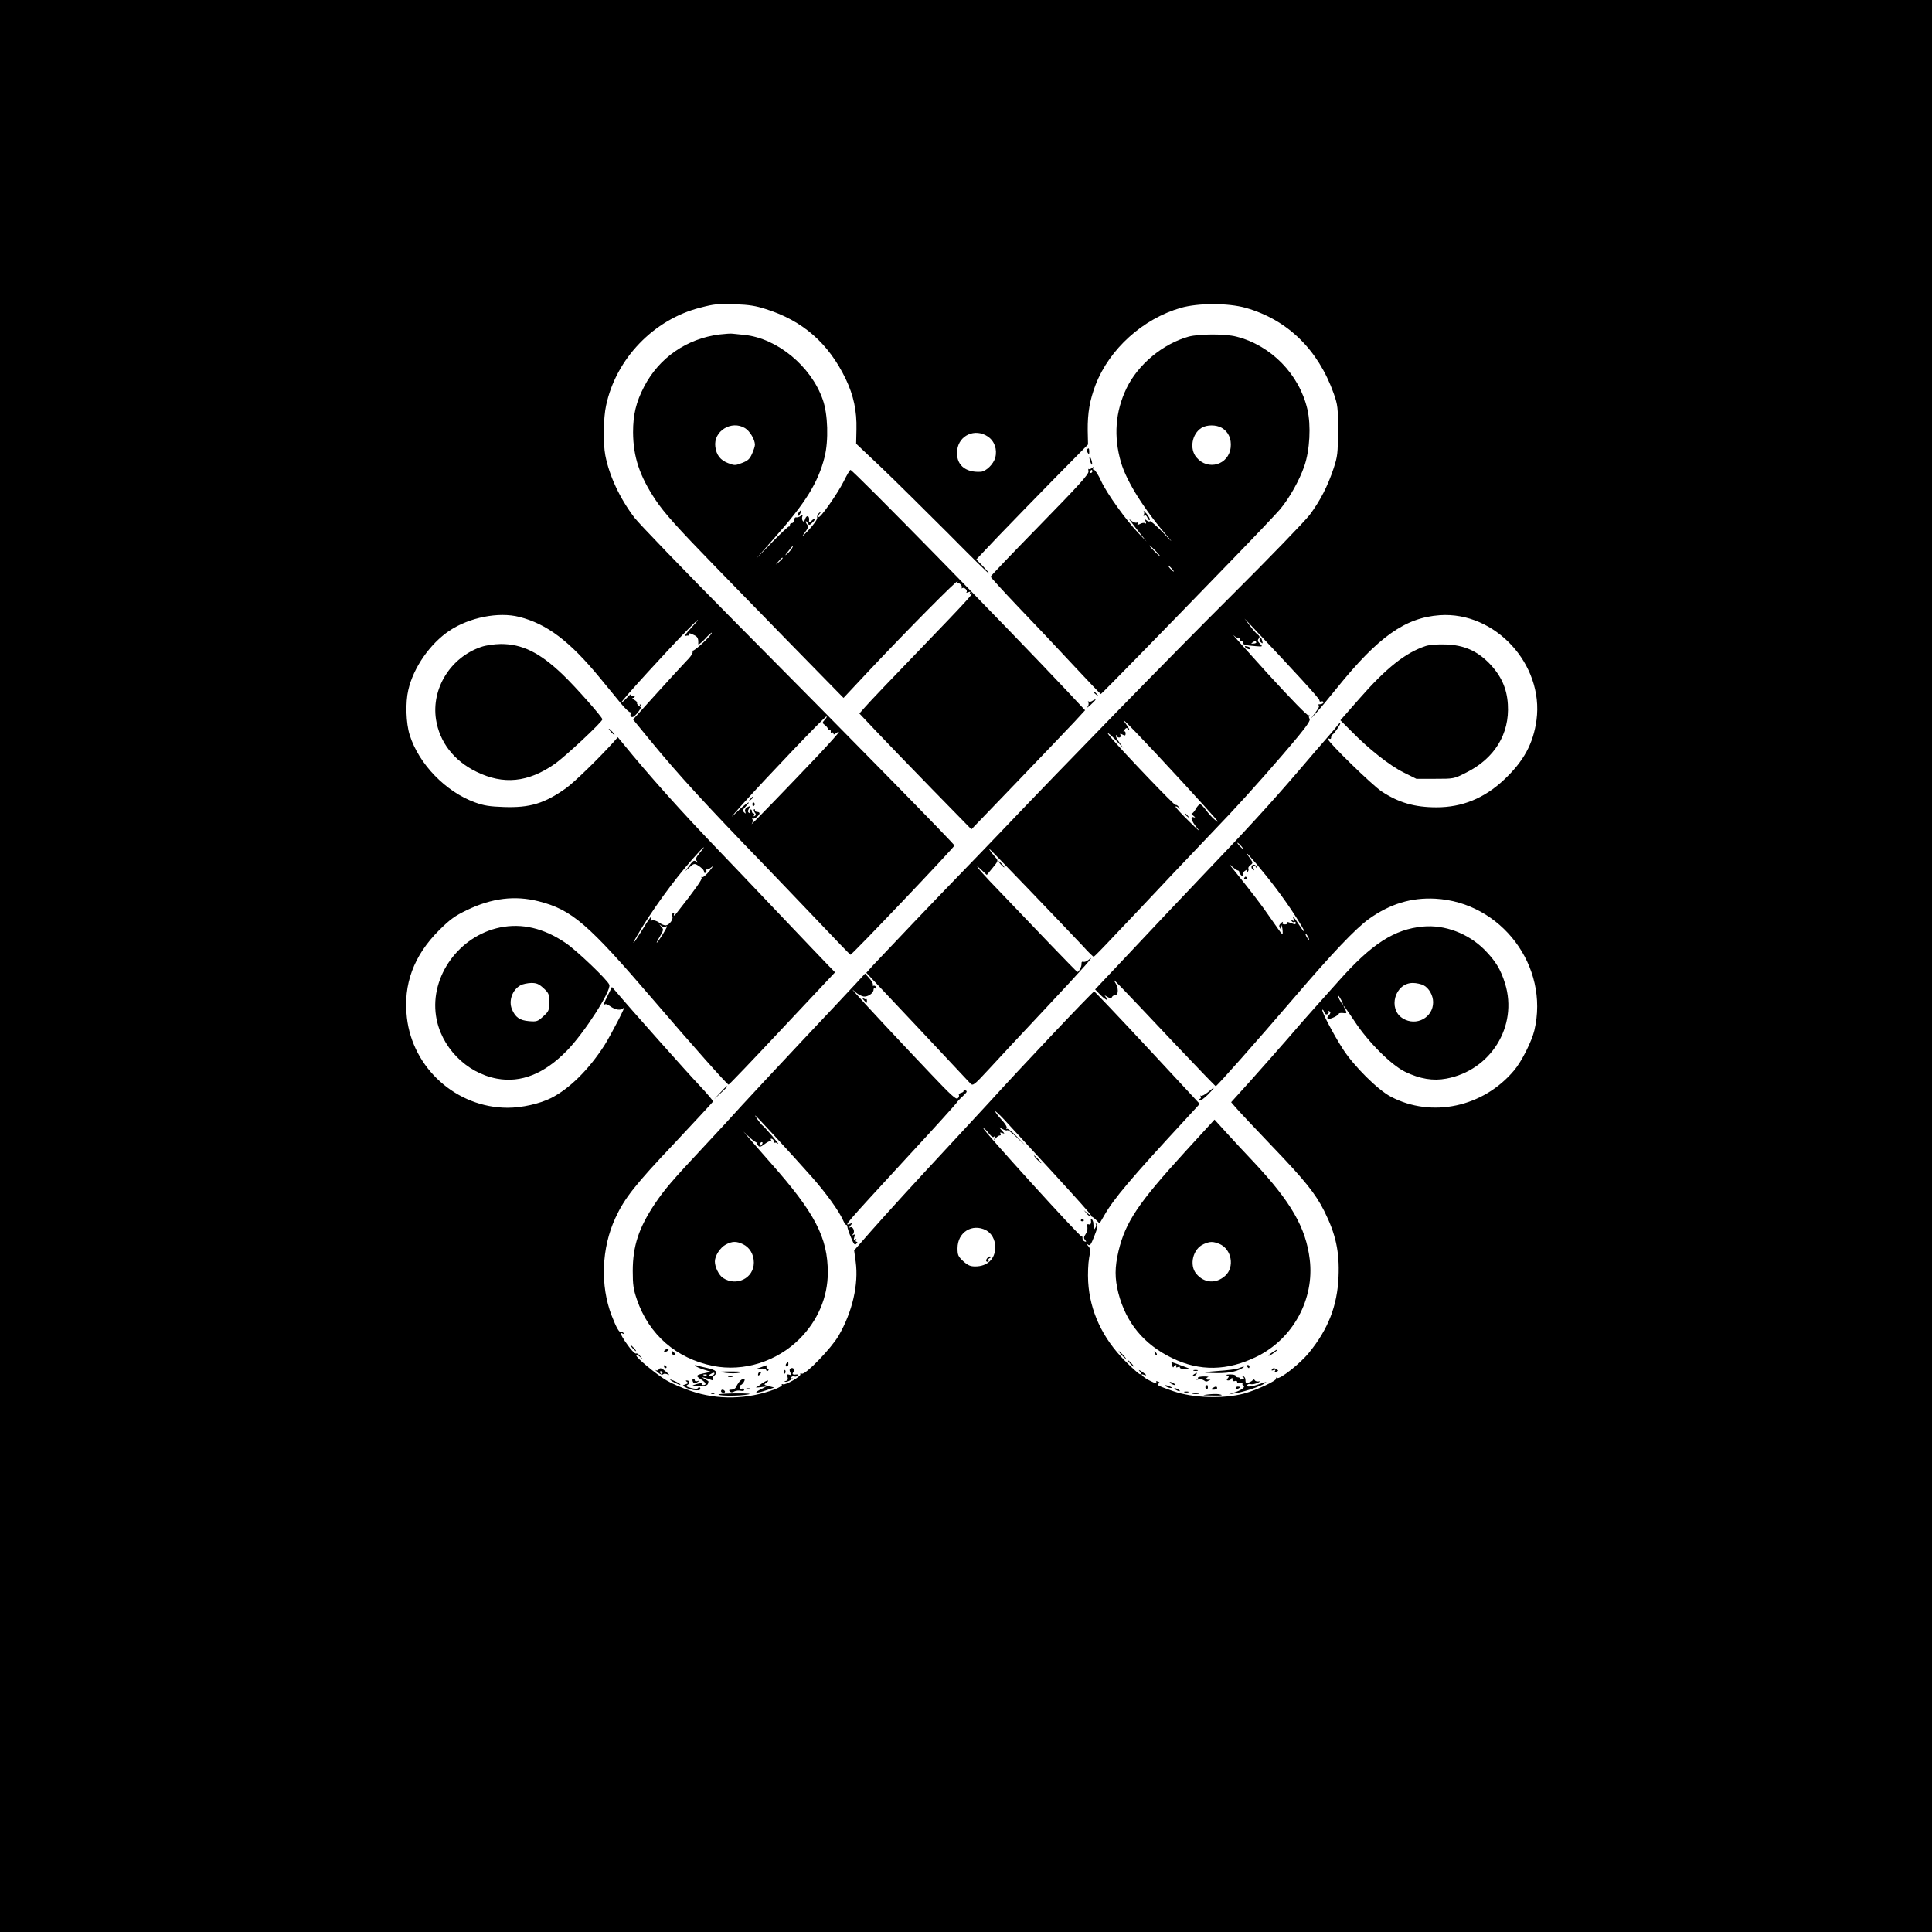
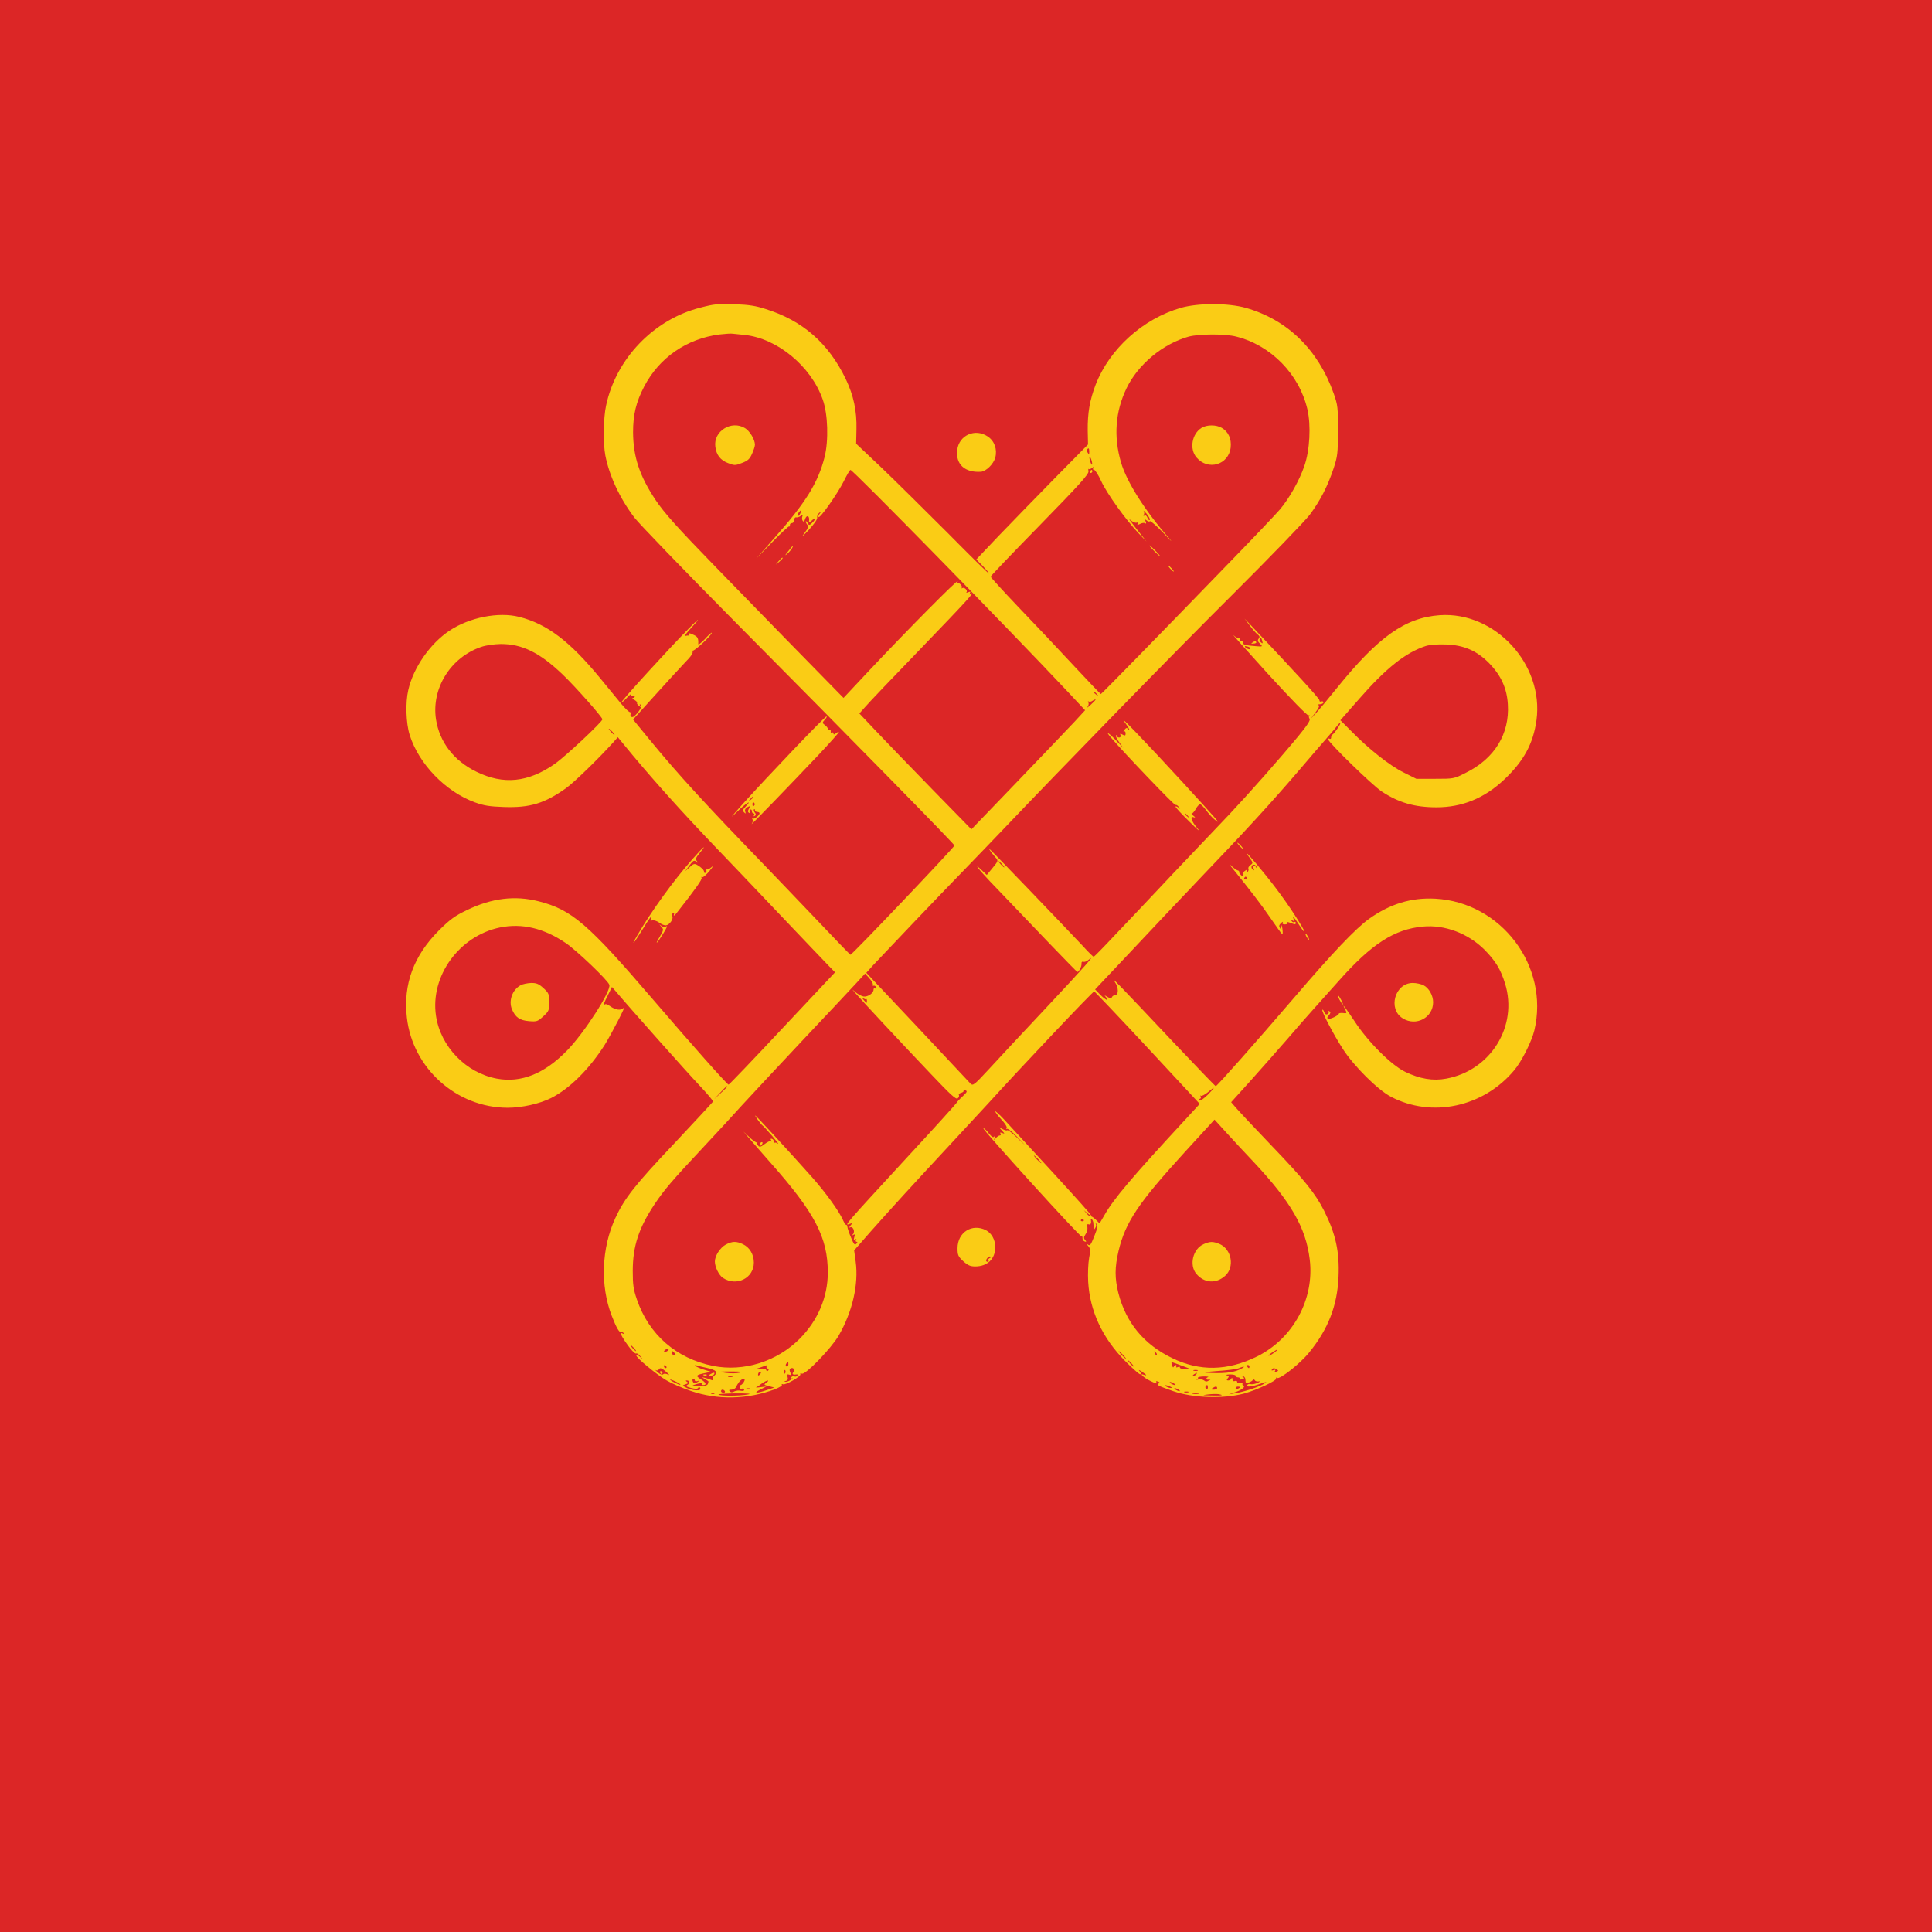
<svg xmlns="http://www.w3.org/2000/svg" version="1.0" width="1254pt" height="1254pt" viewBox="0 0 1254 1254" preserveAspectRatio="xMidYMid meet">
-   <g transform="translate(0,1254) scale(0.1,-0.1)" fill="#000000" stroke="none">
+   <rect width="1254" height="1254" fill="#FACC15" />
+   <g transform="translate(0,1254) scale(0.1,-0.1)" fill="#DC2626" stroke="none">
    <path d="M0 6270 l0 -6270 6270 0 6270 0 0 6270 0 6270 -6270 0 -6270 0 0 -6270z m4970 4264 c240 -75 408 -222 520 -455 50 -105 72 -206 69 -326 l-2 -93 164 -155 c90 -86 284 -278 432 -426 147 -149 267 -267 267 -262 0 4 -19 26 -42 50 l-41 42 145 153 c81 84 244 252 363 373 l217 220 -2 92 c-1 113 13 195 51 295 90 233 307 429 554 500 113 32 305 32 420 0 272 -77 471 -272 572 -557 26 -75 28 -90 27 -240 0 -148 -2 -166 -28 -245 -38 -115 -87 -210 -154 -300 -31 -41 -259 -277 -508 -525 -379 -377 -1091 -1107 -1489 -1525 -55 -58 -170 -177 -255 -265 -153 -157 -492 -513 -582 -609 l-45 -50 330 -350 c181 -193 337 -359 346 -369 16 -16 23 -11 121 95 57 62 225 243 374 401 245 261 328 355 270 306 -10 -9 -25 -14 -31 -12 -7 3 -13 0 -13 -6 0 -19 -2 -26 -12 -44 -5 -10 -12 -17 -16 -15 -6 2 -284 291 -567 588 -76 80 -110 126 -54 73 l34 -32 38 46 c37 45 37 47 19 67 -28 32 -45 56 -40 56 4 0 464 -479 608 -632 34 -38 65 -68 69 -68 3 0 64 62 135 138 72 75 243 256 380 402 138 145 302 318 365 384 128 136 327 361 450 510 58 71 78 102 71 111 -5 6 -6 16 -2 20 4 5 2 5 -5 2 -7 -4 -111 103 -264 270 -139 153 -239 266 -223 250 17 -15 34 -24 38 -20 4 5 6 1 4 -7 -2 -8 3 -14 9 -13 7 2 12 -2 10 -8 -2 -13 17 -18 84 -23 46 -4 46 -3 27 16 -15 15 -17 23 -8 33 8 10 7 16 -7 27 -10 7 -33 33 -51 58 l-34 45 38 -40 c285 -301 449 -480 448 -490 -1 -8 5 -11 12 -8 8 3 14 0 14 -6 0 -6 -10 -11 -22 -12 -13 0 -17 -3 -10 -6 8 -3 3 -17 -19 -46 l-31 -42 37 40 c20 22 80 94 133 160 269 333 443 456 667 472 359 25 676 -319 628 -680 -21 -154 -83 -268 -212 -389 -127 -119 -270 -178 -437 -178 -141 0 -246 30 -356 103 -60 39 -348 320 -348 339 0 5 5 6 10 3 6 -3 10 0 10 9 0 8 4 16 8 18 11 4 52 64 52 75 0 4 -7 -1 -16 -12 -8 -11 -36 -45 -63 -75 -27 -30 -116 -134 -198 -230 -176 -205 -336 -380 -633 -690 -118 -124 -320 -337 -448 -474 l-234 -248 33 -34 c33 -34 63 -48 38 -17 -13 15 -12 15 10 2 18 -11 25 -11 28 -1 3 6 11 12 18 12 27 0 27 50 0 88 -30 42 19 -9 385 -397 146 -154 268 -281 271 -281 8 0 264 289 505 570 252 295 404 454 490 516 136 97 274 139 429 131 430 -23 743 -439 644 -855 -17 -71 -82 -201 -131 -259 -200 -239 -535 -311 -801 -171 -84 44 -239 198 -310 308 -62 96 -142 249 -134 256 3 3 8 -4 12 -15 4 -12 12 -18 20 -14 8 3 12 10 8 16 -4 6 -1 7 6 3 9 -6 8 -12 -4 -26 -12 -14 -13 -19 -3 -22 13 -5 68 22 68 33 0 3 11 5 25 4 28 -4 29 -2 15 26 -25 46 2 11 61 -78 87 -134 240 -287 330 -330 95 -46 181 -60 266 -44 289 53 467 341 382 617 -29 93 -62 147 -135 221 -106 105 -257 162 -398 149 -185 -17 -333 -112 -546 -352 -58 -65 -130 -145 -160 -179 -30 -33 -109 -123 -175 -200 -66 -76 -175 -199 -242 -274 l-122 -135 32 -37 c18 -21 124 -134 236 -251 210 -219 279 -305 336 -418 75 -150 100 -264 93 -428 -8 -187 -67 -339 -191 -491 -56 -70 -190 -176 -208 -165 -7 4 -10 3 -6 -3 8 -13 -127 -76 -208 -98 -135 -36 -332 -29 -459 15 -100 35 -111 41 -97 49 10 6 9 10 -4 14 -9 4 -13 3 -10 -3 9 -15 -1 -12 -45 10 -40 20 -68 49 -37 37 25 -9 21 -2 -10 19 -24 15 -26 15 -14 1 10 -12 10 -17 1 -17 -6 0 -51 39 -98 87 -147 148 -228 324 -239 513 -3 53 0 121 6 154 10 52 9 62 -7 80 -13 15 -13 18 -1 8 14 -10 19 -3 42 55 20 50 24 70 15 78 -7 7 -9 7 -5 0 3 -6 2 -17 -4 -25 -7 -12 -9 -11 -10 5 -1 11 -3 25 -3 32 -1 6 -5 15 -9 20 -5 4 -8 4 -7 -2 5 -23 -1 -37 -13 -32 -10 4 -13 -2 -9 -18 2 -13 -3 -34 -12 -46 -12 -18 -13 -26 -3 -37 10 -12 9 -14 -3 -10 -8 3 -14 12 -14 21 1 9 -2 15 -6 12 -9 -6 -644 694 -637 701 3 3 18 -10 33 -30 20 -25 31 -32 37 -23 6 8 7 5 3 -8 -6 -19 -5 -19 8 -2 7 9 19 17 25 17 7 0 9 5 5 12 -5 8 -2 9 11 4 18 -6 18 -6 -1 15 l-19 22 23 -12 c13 -7 26 -10 30 -7 3 4 31 -17 61 -46 l56 -53 -54 57 c-30 31 -59 54 -64 51 -6 -3 -7 -1 -3 5 4 7 -11 31 -34 55 -22 24 -40 48 -40 53 0 5 26 -19 58 -53 539 -585 615 -670 541 -608 l-24 20 19 -23 c11 -12 22 -20 24 -17 3 3 18 -6 33 -20 l26 -26 31 53 c60 106 171 238 528 624 l91 99 -339 365 c-187 201 -343 365 -346 365 -9 0 -473 -490 -686 -725 -23 -25 -129 -140 -236 -255 -266 -286 -405 -439 -531 -581 l-105 -120 10 -73 c20 -146 -21 -326 -111 -481 -47 -81 -215 -255 -238 -246 -9 3 -13 2 -10 -4 7 -12 -96 -72 -113 -65 -7 3 -11 1 -7 -4 3 -5 -18 -18 -47 -29 -178 -66 -371 -70 -545 -10 -56 19 -127 50 -158 69 -69 41 -195 146 -195 161 0 6 10 3 23 -8 l22 -19 -19 22 c-10 13 -22 21 -26 18 -9 -5 -38 27 -74 80 -28 42 -33 61 -14 49 7 -4 8 -3 4 5 -4 6 -11 9 -16 6 -10 -6 -30 28 -60 106 -75 194 -66 439 24 633 59 128 128 216 383 485 136 145 249 267 251 271 2 5 -39 53 -90 107 -78 82 -449 499 -539 606 l-27 31 -32 -65 c-18 -35 -27 -59 -20 -52 10 9 19 7 39 -7 35 -26 73 -31 89 -11 25 31 -81 -174 -125 -244 -102 -158 -226 -281 -346 -342 -74 -37 -189 -63 -282 -63 -331 0 -617 256 -654 585 -25 216 44 402 209 567 73 72 102 93 181 131 162 78 311 96 465 57 216 -55 320 -145 749 -645 240 -280 475 -545 484 -545 4 0 161 164 349 365 l342 364 -37 38 c-21 21 -170 178 -332 348 -162 171 -336 353 -386 405 -237 246 -458 493 -622 695 l-33 40 -31 -35 c-92 -102 -251 -257 -304 -295 -140 -100 -236 -129 -405 -123 -91 3 -130 9 -187 30 -189 68 -365 249 -424 438 -24 76 -28 210 -9 291 33 146 142 302 268 386 130 86 318 123 452 89 181 -46 327 -157 524 -396 43 -52 103 -125 133 -162 30 -37 60 -65 66 -61 6 3 7 1 3 -5 -12 -19 4 -35 20 -21 31 26 55 67 43 75 -8 5 -9 3 -4 -7 8 -12 6 -12 -8 0 -10 8 -15 16 -12 19 3 3 -5 12 -17 19 -13 7 -17 12 -10 13 6 0 12 4 12 10 0 5 -7 6 -17 3 -12 -5 -14 -3 -9 8 4 8 -7 -1 -24 -19 -17 -19 -33 -32 -36 -30 -5 5 310 351 437 479 79 80 79 73 -1 -15 -20 -22 -28 -36 -18 -33 9 3 19 3 21 -1 2 -4 2 -1 1 6 -4 15 -1 15 31 0 24 -11 29 -23 27 -58 0 -8 19 7 44 33 24 27 44 44 44 40 0 -16 -116 -124 -125 -116 -4 5 -5 2 0 -5 5 -10 -10 -33 -47 -70 -30 -32 -119 -128 -197 -215 l-142 -157 113 -138 c181 -220 353 -408 744 -812 66 -69 217 -226 335 -350 117 -124 216 -226 219 -227 7 -4 675 698 675 709 0 9 -632 654 -1435 1463 -322 325 -610 624 -642 665 -96 127 -163 271 -189 404 -15 78 -13 243 5 324 64 304 310 559 611 635 92 24 112 26 230 22 85 -3 131 -10 195 -31z m1441 -827 c44 -29 63 -84 49 -137 -11 -42 -59 -89 -93 -92 -104 -7 -165 48 -154 141 11 96 116 143 198 88z m1743 -1335 c2 -4 -5 -9 -17 -9 -17 -2 -19 0 -7 7 18 12 18 12 24 2z m-2800 -503 c-18 -20 -18 -21 1 -36 11 -8 19 -19 18 -24 -2 -5 3 -8 10 -6 6 1 11 -4 9 -11 -1 -8 2 -11 8 -7 5 3 10 1 10 -6 0 -8 4 -8 15 1 9 7 17 11 20 9 2 -3 -60 -72 -137 -154 -178 -188 -447 -466 -429 -443 7 9 9 23 5 30 -4 7 -3 10 1 5 9 -7 45 20 45 35 0 4 -7 8 -15 8 -8 0 -15 5 -15 12 0 6 -3 8 -6 5 -4 -4 -1 -13 5 -21 9 -11 9 -16 0 -22 -8 -4 -9 -3 -5 4 4 7 2 12 -3 12 -6 0 -11 7 -11 16 0 8 -5 12 -10 9 -6 -4 -7 -11 -4 -17 4 -7 2 -8 -4 -4 -9 5 -9 13 -1 27 9 19 9 19 -10 10 -13 -8 -18 -17 -14 -29 5 -14 3 -15 -7 -5 -11 11 -10 17 10 38 48 51 3 23 -59 -37 -48 -47 -39 -35 34 47 162 181 539 575 549 575 5 0 1 -9 -10 -21z m2320 -404 c230 -251 259 -284 210 -245 -17 14 -42 42 -57 63 -15 20 -32 37 -37 37 -6 0 -19 -13 -28 -30 -9 -16 -21 -30 -26 -30 -6 0 -1 -7 10 -15 13 -10 14 -13 3 -10 -28 10 -17 -24 24 -73 22 -26 -1 -7 -51 43 -51 49 -92 94 -92 99 0 4 8 2 18 -5 15 -13 16 -12 3 3 -7 10 -17 16 -21 13 -7 -4 -336 340 -421 440 -40 47 -10 27 44 -30 l38 -40 -27 38 c-15 21 -24 40 -20 44 3 3 6 2 6 -4 0 -5 6 -10 14 -10 8 0 12 6 9 15 -5 11 -2 12 13 4 16 -9 20 -7 20 8 0 10 -5 16 -11 12 -5 -3 -4 2 4 12 11 13 16 14 22 4 5 -7 9 -9 9 -4 0 4 -14 27 -31 50 -42 56 121 -113 375 -389z m381 -415 c10 -11 16 -20 13 -20 -3 0 -13 9 -23 20 -10 11 -16 20 -13 20 3 0 13 -9 23 -20z m-3514 -47 c-25 -30 -28 -40 -18 -52 10 -14 10 -14 -4 -3 -14 10 -20 7 -44 -25 l-28 -38 29 26 c24 23 32 25 49 15 29 -17 45 -33 45 -46 0 -6 5 -8 10 -5 6 4 7 12 4 18 -4 7 -3 9 1 4 5 -4 20 3 34 15 14 13 9 3 -13 -24 -21 -26 -43 -45 -49 -41 -6 3 -7 1 -3 -5 5 -9 -42 -76 -162 -228 -14 -17 -21 -22 -18 -11 4 11 2 16 -5 12 -6 -4 -8 -14 -5 -22 8 -19 -18 -56 -41 -59 -9 -2 -29 6 -45 18 -16 11 -36 17 -44 14 -12 -4 -15 -2 -10 9 13 34 -6 10 -55 -70 -55 -90 -80 -118 -33 -37 88 152 234 355 357 494 70 80 103 108 48 41z m3678 -148 c87 -108 169 -224 230 -327 33 -56 18 -46 -19 12 -33 51 -44 63 -33 33 5 -12 3 -14 -7 -8 -9 5 -11 4 -6 -4 4 -6 12 -9 17 -6 5 4 9 1 9 -4 0 -13 -2 -13 -35 -1 -17 7 -24 7 -20 0 3 -6 -3 -10 -15 -10 -14 0 -19 4 -14 13 4 6 -1 5 -11 -4 -14 -14 -15 -21 -6 -35 11 -17 11 -16 5 6 -3 14 -3 22 1 18 5 -5 9 -22 10 -38 2 -37 6 -40 -80 83 -56 82 -121 167 -254 332 -13 17 -12 17 9 -2 14 -12 30 -23 35 -23 6 -1 9 -6 8 -10 -1 -4 5 -14 14 -22 14 -11 16 -11 11 3 -4 9 2 20 13 27 15 10 17 9 13 -6 -5 -14 -4 -14 4 -2 6 8 8 18 5 23 -3 4 3 14 13 22 18 13 18 15 -5 47 -54 73 16 -2 108 -117z m-3899 -330 c16 10 12 0 -21 -54 -39 -62 -51 -68 -15 -8 24 41 24 45 8 62 -16 18 -16 18 0 6 9 -7 22 -10 28 -6z m4170 -65 c6 -11 8 -20 6 -20 -3 0 -10 9 -16 20 -6 11 -8 20 -6 20 3 0 10 -9 16 -20z m750 -315 c35 -18 62 -66 62 -110 0 -100 -110 -159 -197 -105 -99 61 -51 230 65 230 23 0 54 -7 70 -15z m-535 -95 c9 -16 13 -30 11 -30 -3 0 -12 14 -21 30 -9 17 -13 30 -11 30 3 0 12 -13 21 -30z m-2305 -1495 c36 -19 60 -62 60 -110 0 -76 -51 -125 -130 -125 -32 0 -48 7 -78 34 -33 31 -37 39 -37 84 0 104 95 163 185 117z" />
    <path d="M4670 10369 c-212 -27 -391 -150 -489 -338 -53 -102 -72 -183 -72 -297 1 -159 42 -283 146 -439 56 -84 142 -180 395 -440 398 -409 546 -561 680 -697 l145 -148 162 173 c254 270 585 604 579 584 -3 -10 -2 -16 2 -14 10 7 32 -19 24 -29 -4 -4 -2 -4 4 -1 14 8 37 -16 27 -27 -4 -4 1 -4 11 0 15 6 17 4 11 -6 -6 -9 -4 -11 5 -5 37 23 -24 -44 -320 -351 -179 -185 -342 -356 -363 -381 l-39 -44 106 -112 c58 -61 221 -231 363 -376 l258 -264 300 312 c165 172 331 345 369 386 l69 75 -119 127 c-375 399 -1387 1433 -1404 1433 -4 0 -24 -34 -44 -75 -39 -78 -153 -241 -163 -231 -3 3 0 14 8 23 13 16 12 17 -4 4 -9 -8 -15 -21 -13 -30 3 -10 -18 -40 -55 -81 -42 -44 -51 -51 -29 -22 24 32 30 46 21 55 -6 6 -11 16 -11 22 0 5 5 2 11 -8 10 -18 12 -18 30 -1 10 9 19 21 19 26 0 5 -7 2 -16 -6 -17 -17 -25 -20 -23 -8 6 35 -16 44 -26 11 -5 -16 -9 -18 -15 -9 -5 7 -5 20 -2 29 5 13 3 14 -10 3 -9 -7 -22 -11 -29 -10 -8 2 -14 -5 -14 -17 0 -11 -7 -20 -15 -20 -8 -1 -14 -6 -13 -13 2 -7 -1 -11 -6 -9 -4 1 -54 -45 -110 -103 l-102 -105 117 133 c202 227 284 359 326 525 27 107 22 280 -12 374 -76 217 -296 397 -507 419 -32 3 -67 7 -78 8 -11 2 -49 -1 -85 -5z m166 -608 c31 -19 64 -74 64 -108 0 -10 -9 -37 -19 -59 -15 -34 -28 -45 -65 -59 -43 -17 -49 -17 -90 -1 -50 19 -76 52 -83 106 -14 101 104 175 193 121z m305 -779 c-5 -9 -19 -26 -32 -37 -17 -15 -15 -10 7 17 32 41 40 48 25 20z m-61 -65 c0 -2 -10 -12 -22 -23 l-23 -19 19 23 c18 21 26 27 26 19z" />
    <path d="M7715 10355 c-168 -47 -328 -180 -403 -335 -73 -152 -85 -313 -36 -481 37 -127 156 -314 309 -489 31 -36 18 -25 -28 25 -47 49 -89 86 -93 82 -4 -4 -13 -2 -21 5 -11 9 -12 7 -7 -7 5 -13 4 -16 -4 -11 -6 4 -21 2 -33 -5 -17 -8 -20 -8 -14 1 5 8 3 11 -6 8 -8 -3 -23 2 -34 11 -19 15 -19 15 -5 -4 8 -11 34 -45 58 -75 l44 -55 -53 55 c-82 86 -204 256 -241 336 -18 40 -39 73 -46 74 -8 0 -10 5 -6 13 6 9 5 9 -8 0 -8 -7 -18 -10 -21 -7 -4 4 -4 -3 -2 -15 3 -18 -57 -85 -315 -349 -176 -180 -320 -330 -320 -335 0 -4 80 -92 178 -195 99 -103 259 -272 356 -377 97 -104 179 -190 181 -190 4 0 384 388 861 881 144 148 280 292 303 319 61 73 126 189 157 280 36 103 44 264 20 368 -53 228 -236 415 -461 472 -73 19 -241 18 -310 0z m215 -592 c43 -25 64 -71 58 -127 -13 -114 -148 -153 -222 -65 -47 55 -30 153 33 192 34 21 95 21 131 0z m-840 -283 c0 -5 -5 -10 -11 -10 -5 0 -7 5 -4 10 3 6 8 10 11 10 2 0 4 -4 4 -10z m410 -515 c19 -19 32 -35 29 -35 -3 0 -20 16 -39 35 -19 19 -32 35 -29 35 3 0 20 -16 39 -35z m105 -115 c10 -11 16 -20 13 -20 -3 0 -13 9 -23 20 -10 11 -16 20 -13 20 3 0 13 -9 23 -20z" />
    <path d="M7056 9622 c-2 -4 -1 -14 5 -22 7 -12 9 -10 9 8 0 23 -5 28 -14 14z" />
    <path d="M7071 9570 c0 -8 4 -24 9 -35 5 -13 9 -14 9 -5 0 8 -4 24 -9 35 -5 13 -9 14 -9 5z" />
    <path d="M7423 9223 c5 -7 5 -18 1 -24 -4 -8 -3 -9 5 -5 7 4 14 -2 19 -15 5 -12 11 -18 15 -13 3 5 -7 23 -21 40 -15 16 -23 24 -19 17z" />
    <path d="M5182 9210 c-7 -11 -8 -20 -3 -20 9 0 24 30 18 36 -1 2 -8 -6 -15 -16z" />
    <path d="M8176 8391 c-3 -5 1 -14 8 -20 12 -10 13 -8 9 8 -6 23 -9 25 -17 12z" />
    <path d="M3123 8341 c-199 -68 -324 -270 -293 -471 23 -147 116 -268 262 -339 175 -86 336 -70 509 51 70 49 309 273 309 289 0 14 -177 214 -259 292 -149 142 -262 197 -400 197 -46 -1 -96 -8 -128 -19z" />
    <path d="M9254 8347 c-131 -43 -257 -143 -431 -342 l-123 -140 68 -68 c116 -119 252 -226 341 -270 l84 -42 122 0 c120 0 122 0 197 38 188 92 287 253 275 445 -6 104 -44 188 -122 268 -80 81 -164 117 -280 121 -55 2 -106 -2 -131 -10z" />
    <path d="M8080 8345 c0 -10 29 -24 34 -17 3 6 -3 12 -14 15 -11 3 -20 4 -20 2z" />
    <path d="M7100 8046 c0 -2 8 -10 18 -17 15 -13 16 -12 3 4 -13 16 -21 21 -21 13z" />
    <path d="M7090 7991 c-8 -6 -18 -7 -24 -4 -5 3 -6 1 -2 -6 4 -6 2 -20 -5 -29 -7 -9 1 -4 19 12 39 36 44 46 12 27z" />
    <path d="M3965 7790 c10 -11 20 -20 23 -20 3 0 -3 9 -13 20 -10 11 -20 20 -23 20 -3 0 3 -9 13 -20z" />
    <path d="M6495 6930 c10 -11 20 -20 23 -20 3 0 -3 9 -13 20 -10 11 -20 20 -23 20 -3 0 3 -9 13 -20z" />
    <path d="M3245 6520 c-265 -55 -454 -316 -415 -574 30 -200 195 -370 395 -407 157 -29 308 31 455 182 112 114 288 388 275 427 -9 29 -211 222 -283 271 -143 97 -284 130 -427 101z m283 -394 c34 -32 37 -38 37 -91 0 -53 -3 -59 -39 -92 -36 -33 -42 -35 -92 -31 -61 5 -89 25 -111 77 -23 55 2 127 56 156 14 8 45 14 69 15 35 0 49 -6 80 -34z" />
    <path d="M5560 6161 c-30 -33 -190 -203 -355 -378 -165 -176 -340 -363 -390 -418 -49 -55 -160 -175 -246 -267 -209 -223 -256 -279 -319 -372 -104 -156 -143 -274 -143 -436 0 -88 4 -118 27 -185 78 -228 256 -383 495 -431 198 -39 413 28 561 176 118 118 183 271 183 430 0 228 -83 388 -377 719 -56 63 -116 133 -135 155 l-35 41 40 -38 c22 -20 43 -35 47 -32 4 3 5 2 2 -2 -3 -3 0 -12 6 -19 9 -11 17 -9 43 11 18 14 36 22 41 17 5 -4 5 -1 0 7 -5 9 -3 12 6 9 8 -3 13 -12 11 -19 -2 -8 0 -11 4 -7 4 4 14 2 23 -5 9 -6 -8 16 -38 51 -29 34 -57 64 -62 67 -10 7 -52 65 -47 65 5 0 241 -257 368 -400 90 -102 175 -219 202 -280 7 -16 16 -30 20 -30 5 0 8 -6 8 -12 0 -7 10 -38 23 -69 19 -46 25 -53 35 -42 8 8 9 13 2 13 -6 0 -8 5 -4 12 5 7 3 8 -6 3 -9 -6 -10 -2 -5 15 5 17 4 21 -6 15 -11 -6 -11 -5 -2 5 15 17 -2 54 -20 43 -7 -4 -5 2 3 12 14 17 13 18 -2 12 -41 -15 -51 -26 366 427 177 191 323 353 325 358 2 5 19 24 39 42 30 28 32 34 18 39 -9 4 -15 3 -12 -2 3 -5 -4 -11 -15 -14 -12 -3 -18 -10 -15 -15 3 -5 0 -15 -8 -21 -11 -9 -46 23 -172 156 -197 207 -448 476 -488 523 -29 33 -29 33 -3 10 15 -13 39 -26 53 -28 28 -3 64 22 64 45 0 8 5 11 11 7 7 -4 10 -1 7 7 -3 8 -11 13 -17 11 -7 -1 -10 2 -6 7 3 6 -7 24 -22 41 l-28 31 -55 -60z m-618 -1053 c-7 -7 -12 -8 -12 -2 0 6 3 14 7 17 3 4 9 5 12 2 2 -3 -1 -11 -7 -17z m-119 -644 c43 -21 70 -66 70 -119 0 -101 -112 -157 -200 -100 -27 18 -53 71 -53 107 0 37 34 90 71 110 42 22 68 23 112 2z" />
    <path d="M5604 6052 c23 -26 23 -26 23 -7 0 8 -3 13 -5 10 -3 -3 -12 1 -21 7 -10 8 -9 4 3 -10z" />
    <path d="M4675 5448 l-40 -43 43 40 c23 21 42 40 42 42 0 8 -9 0 -45 -39z" />
    <path d="M7839 5450 c-20 -16 -40 -26 -44 -22 -5 4 -5 2 -2 -5 4 -6 2 -13 -5 -15 -8 -3 -8 -7 -2 -11 6 -3 30 14 54 38 51 52 50 58 -1 15z" />
    <path d="M7689 5061 c-300 -329 -384 -453 -429 -641 -25 -107 -25 -176 -1 -273 50 -193 165 -333 349 -422 178 -87 359 -84 550 10 235 116 375 373 343 631 -25 206 -122 374 -364 632 -51 53 -128 137 -173 186 l-81 89 -194 -212z m226 -595 c80 -34 100 -151 37 -207 -59 -53 -136 -48 -187 13 -48 57 -22 163 48 193 41 18 60 18 102 1z" />
    <path d="M6730 5015 c13 -14 26 -25 28 -25 3 0 -5 11 -18 25 -13 14 -26 25 -28 25 -3 0 5 -11 18 -25z" />
    <path d="M7016 4622 c-3 -5 1 -9 9 -9 8 0 12 4 9 9 -3 4 -7 8 -9 8 -2 0 -6 -4 -9 -8z" />
    <path d="M4105 3790 c10 -11 20 -20 23 -20 3 0 -3 9 -13 20 -10 11 -20 20 -23 20 -3 0 3 -9 13 -20z" />
    <path d="M4320 3780 c-8 -5 -12 -11 -9 -14 2 -3 11 -1 19 4 8 5 12 11 9 14 -2 3 -11 1 -19 -4z" />
    <path d="M8255 3760 c-16 -11 -25 -20 -20 -20 10 0 64 39 55 40 -3 0 -18 -9 -35 -20z" />
    <path d="M4363 3757 c0 -8 6 -14 14 -14 9 0 10 4 2 14 -6 7 -12 13 -14 13 -1 0 -2 -6 -2 -13z" />
    <path d="M7280 3745 c13 -14 26 -25 28 -25 3 0 -5 11 -18 25 -13 14 -26 25 -28 25 -3 0 5 -11 18 -25z" />
    <path d="M7496 3757 c3 -10 9 -15 12 -12 3 3 0 11 -7 18 -10 9 -11 8 -5 -6z" />
    <path d="M7335 3690 c10 -11 20 -20 23 -20 3 0 -3 9 -13 20 -10 11 -20 20 -23 20 -3 0 3 -9 13 -20z" />
    <path d="M5107 3693 c-10 -9 -9 -23 1 -23 5 0 9 7 9 15 0 17 -1 18 -10 8z" />
    <path d="M7608 3678 c3 -12 7 -17 10 -10 2 6 8 12 13 12 6 0 7 -4 4 -10 -4 -6 1 -7 11 -3 10 3 15 2 12 -3 -3 -5 13 -10 36 -11 41 -1 40 -1 -24 23 -36 13 -66 24 -67 24 0 0 1 -10 5 -22z" />
    <path d="M4310 3670 c0 -5 5 -10 11 -10 5 0 7 5 4 10 -3 6 -8 10 -11 10 -2 0 -4 -4 -4 -10z" />
    <path d="M4515 3673 c6 -5 30 -16 54 -23 l45 -14 -31 -7 c-66 -13 -71 -18 -35 -41 34 -21 42 -38 16 -38 -8 0 -13 4 -9 10 4 7 -49 -5 -62 -15 -2 0 20 -2 47 -2 35 0 50 4 55 15 3 8 4 16 3 17 -2 1 -12 8 -23 14 l-20 12 20 -4 c11 -3 29 -8 39 -13 13 -5 17 -4 13 3 -4 6 0 16 8 23 27 23 15 37 -42 50 -32 7 -65 15 -73 18 -10 3 -12 2 -5 -5z m120 -53 c-3 -5 -14 -10 -23 -10 -15 0 -15 2 -2 10 20 13 33 13 25 0z m-48 -6 c-3 -3 -12 -4 -19 -1 -8 3 -5 6 6 6 11 1 17 -2 13 -5z" />
    <path d="M4935 3664 l-40 -13 37 5 c24 3 38 0 41 -8 2 -8 8 -9 13 -4 5 5 4 11 -4 13 -6 3 -10 9 -6 14 3 5 4 9 2 8 -2 0 -21 -7 -43 -15z" />
    <path d="M8095 3670 c3 -5 8 -10 11 -10 2 0 4 5 4 10 0 6 -5 10 -11 10 -5 0 -7 -4 -4 -10z" />
    <path d="M8040 3659 c-14 -6 -77 -14 -140 -18 -65 -5 -95 -9 -70 -11 100 -7 171 0 212 19 44 20 42 28 -2 10z" />
    <path d="M4269 3633 c16 -14 29 -19 35 -13 5 5 17 5 30 -1 14 -8 12 -3 -8 15 -32 28 -42 31 -51 16 -4 -6 -12 -7 -19 -3 -7 4 -1 -2 13 -14z m31 -3 c0 -5 -2 -10 -4 -10 -3 0 -8 5 -11 10 -3 6 -1 10 4 10 6 0 11 -4 11 -10z" />
    <path d="M5127 3654 c-3 -4 -2 -15 4 -25 8 -15 6 -17 -7 -12 -14 5 -16 2 -12 -15 4 -14 1 -22 -11 -25 -13 -4 -14 -5 0 -6 8 0 24 6 35 15 10 8 13 12 5 8 -10 -5 -12 -3 -7 5 5 7 14 10 22 7 7 -3 16 -1 19 5 4 5 3 9 -2 8 -25 -4 -35 1 -24 14 15 19 -5 38 -22 21z" />
    <path d="M8255 3650 c-4 -6 1 -7 11 -3 12 4 15 3 10 -5 -5 -8 -2 -10 9 -5 13 5 14 7 3 14 -17 11 -26 11 -33 -1z" />
    <path d="M5091 3634 c0 -11 3 -14 6 -6 3 7 2 16 -1 19 -3 4 -6 -2 -5 -13z" />
    <path d="M7748 3643 c6 -2 18 -2 25 0 6 3 1 5 -13 5 -14 0 -19 -2 -12 -5z" />
    <path d="M4710 3629 c30 -4 71 -4 90 1 27 6 14 8 -55 8 -85 0 -87 -1 -35 -9z" />
    <path d="M4927 3633 c-4 -3 -7 -11 -7 -17 0 -6 5 -5 12 2 6 6 9 14 7 17 -3 3 -9 2 -12 -2z" />
    <path d="M7750 3620 c-9 -6 -10 -10 -3 -10 6 0 15 5 18 10 8 12 4 12 -15 0z" />
    <path d="M7963 3613 c14 -4 16 -8 6 -19 -9 -11 -8 -14 4 -14 8 0 18 6 20 13 3 7 6 5 6 -5 1 -11 6 -15 16 -12 8 4 15 1 15 -6 0 -7 8 -10 20 -7 11 3 18 1 15 -3 -3 -5 0 -12 6 -15 14 -9 -16 -30 -62 -44 l-34 -11 38 6 c47 6 147 38 184 58 36 20 27 20 -27 1 -49 -17 -84 -20 -75 -5 4 6 14 9 23 6 10 -3 31 2 47 9 17 9 21 13 8 9 -12 -2 -25 0 -28 7 -5 7 -10 7 -14 1 -3 -5 -15 -12 -27 -16 -17 -5 -20 -2 -20 15 1 12 -6 24 -14 26 -12 4 -12 3 -2 -5 11 -7 9 -10 -7 -15 -12 -3 -19 -1 -15 4 3 5 -2 9 -10 9 -9 0 -16 5 -16 10 0 6 -17 9 -37 9 -21 -1 -30 -3 -20 -6z" />
    <path d="M4728 3603 c6 -2 18 -2 25 0 6 3 1 5 -13 5 -14 0 -19 -2 -12 -5z" />
    <path d="M7776 3598 c2 -3 -2 -9 -8 -12 -7 -3 -3 -3 10 0 13 3 29 0 37 -6 11 -9 18 -9 32 0 16 10 16 11 1 6 -20 -6 -25 10 -6 16 6 2 -7 4 -29 4 -23 -1 -39 -4 -37 -8z" />
    <path d="M4350 3585 c0 -7 61 -37 66 -33 2 3 -12 12 -31 21 -19 9 -35 15 -35 12z" />
    <path d="M4496 3575 c7 -18 14 -18 34 -4 13 9 12 10 -2 5 -10 -3 -18 -1 -18 4 0 6 -4 10 -10 10 -5 0 -7 -7 -4 -15z" />
    <path d="M4799 3572 c-8 -10 -18 -26 -22 -35 -3 -9 -16 -17 -29 -17 -16 0 -19 -3 -11 -11 8 -8 17 -8 30 0 11 5 29 7 41 4 14 -3 22 -1 22 7 0 7 -7 10 -15 6 -9 -3 -15 0 -15 9 0 8 3 15 8 15 4 0 13 9 20 20 16 26 -7 28 -29 2z" />
    <path d="M4459 3571 c11 -7 9 -10 -9 -16 -21 -7 -22 -8 -6 -17 47 -27 115 -30 100 -6 -4 7 -9 6 -13 -1 -5 -7 -18 -7 -46 0 -32 9 -36 13 -22 21 18 10 14 28 -6 28 -8 0 -7 -3 2 -9z" />
    <path d="M4955 3567 c-11 -7 -22 -15 -25 -18 -3 -3 -12 -9 -20 -12 -8 -4 3 -4 25 -1 l40 5 -40 -20 c-49 -25 -26 -27 41 -4 l49 17 -35 9 c-33 8 -34 10 -15 23 23 17 8 18 -20 1z" />
    <path d="M7600 3560 c8 -5 20 -10 25 -10 6 0 3 5 -5 10 -8 5 -19 10 -25 10 -5 0 -3 -5 5 -10z" />
    <path d="M7570 3540 c8 -5 22 -9 30 -9 10 0 8 3 -5 9 -27 12 -43 12 -25 0z" />
    <path d="M7825 3541 c-3 -5 -1 -12 5 -16 5 -3 10 1 10 9 0 18 -6 21 -15 7z" />
    <path d="M7870 3530 c-12 -8 -11 -10 8 -10 12 0 22 5 22 10 0 13 -11 13 -30 0z" />
    <path d="M8020 3530 c0 -5 7 -7 15 -4 8 4 15 8 15 10 0 2 -7 4 -15 4 -8 0 -15 -4 -15 -10z" />
    <path d="M4848 3523 c7 -3 16 -2 19 1 4 3 -2 6 -13 5 -11 0 -14 -3 -6 -6z" />
    <path d="M7630 3520 c8 -5 20 -10 25 -10 6 0 3 5 -5 10 -8 5 -19 10 -25 10 -5 0 -3 -5 5 -10z" />
    <path d="M4680 3510 c0 -5 7 -10 16 -10 8 0 12 5 9 10 -3 6 -10 10 -16 10 -5 0 -9 -4 -9 -10z" />
    <path d="M7688 3503 c6 -2 18 -2 25 0 6 3 1 5 -13 5 -14 0 -19 -2 -12 -5z" />
    <path d="M4618 3493 c7 -3 16 -2 19 1 4 3 -2 6 -13 5 -11 0 -14 -3 -6 -6z" />
    <path d="M4664 3488 c14 -10 139 -9 191 1 27 5 0 7 -81 7 -67 -1 -117 -4 -110 -8z" />
    <path d="M7743 3493 c9 -2 25 -2 35 0 9 3 1 5 -18 5 -19 0 -27 -2 -17 -5z" />
    <path d="M7840 3489 c-41 -5 -39 -6 23 -7 67 -2 87 2 45 9 -13 2 -43 1 -68 -2z" />
    <path d="M4869 7353 c-13 -16 -12 -17 4 -4 9 7 17 15 17 17 0 8 -8 3 -21 -13z" />
    <path d="M4884 7320 c0 -13 4 -16 10 -10 7 7 7 13 0 20 -6 6 -10 3 -10 -10z" />
    <path d="M7690 7256 c0 -2 8 -10 18 -17 15 -13 16 -12 3 4 -13 16 -21 21 -21 13z" />
    <path d="M8125 6920 c-4 -7 -2 -17 5 -23 10 -9 12 -8 7 6 -7 18 8 24 16 7 3 -6 4 -5 3 2 -3 16 -23 21 -31 8z" />
    <path d="M8076 6842 c-3 -5 1 -9 9 -9 8 0 12 4 9 9 -3 4 -7 8 -9 8 -2 0 -6 -4 -9 -8z" />
    <path d="M6412 4378 c-15 -15 -15 -28 -1 -28 5 0 8 4 5 9 -4 5 0 11 6 14 7 2 10 7 7 10 -3 4 -11 1 -17 -5z" />
  </g>
</svg>
